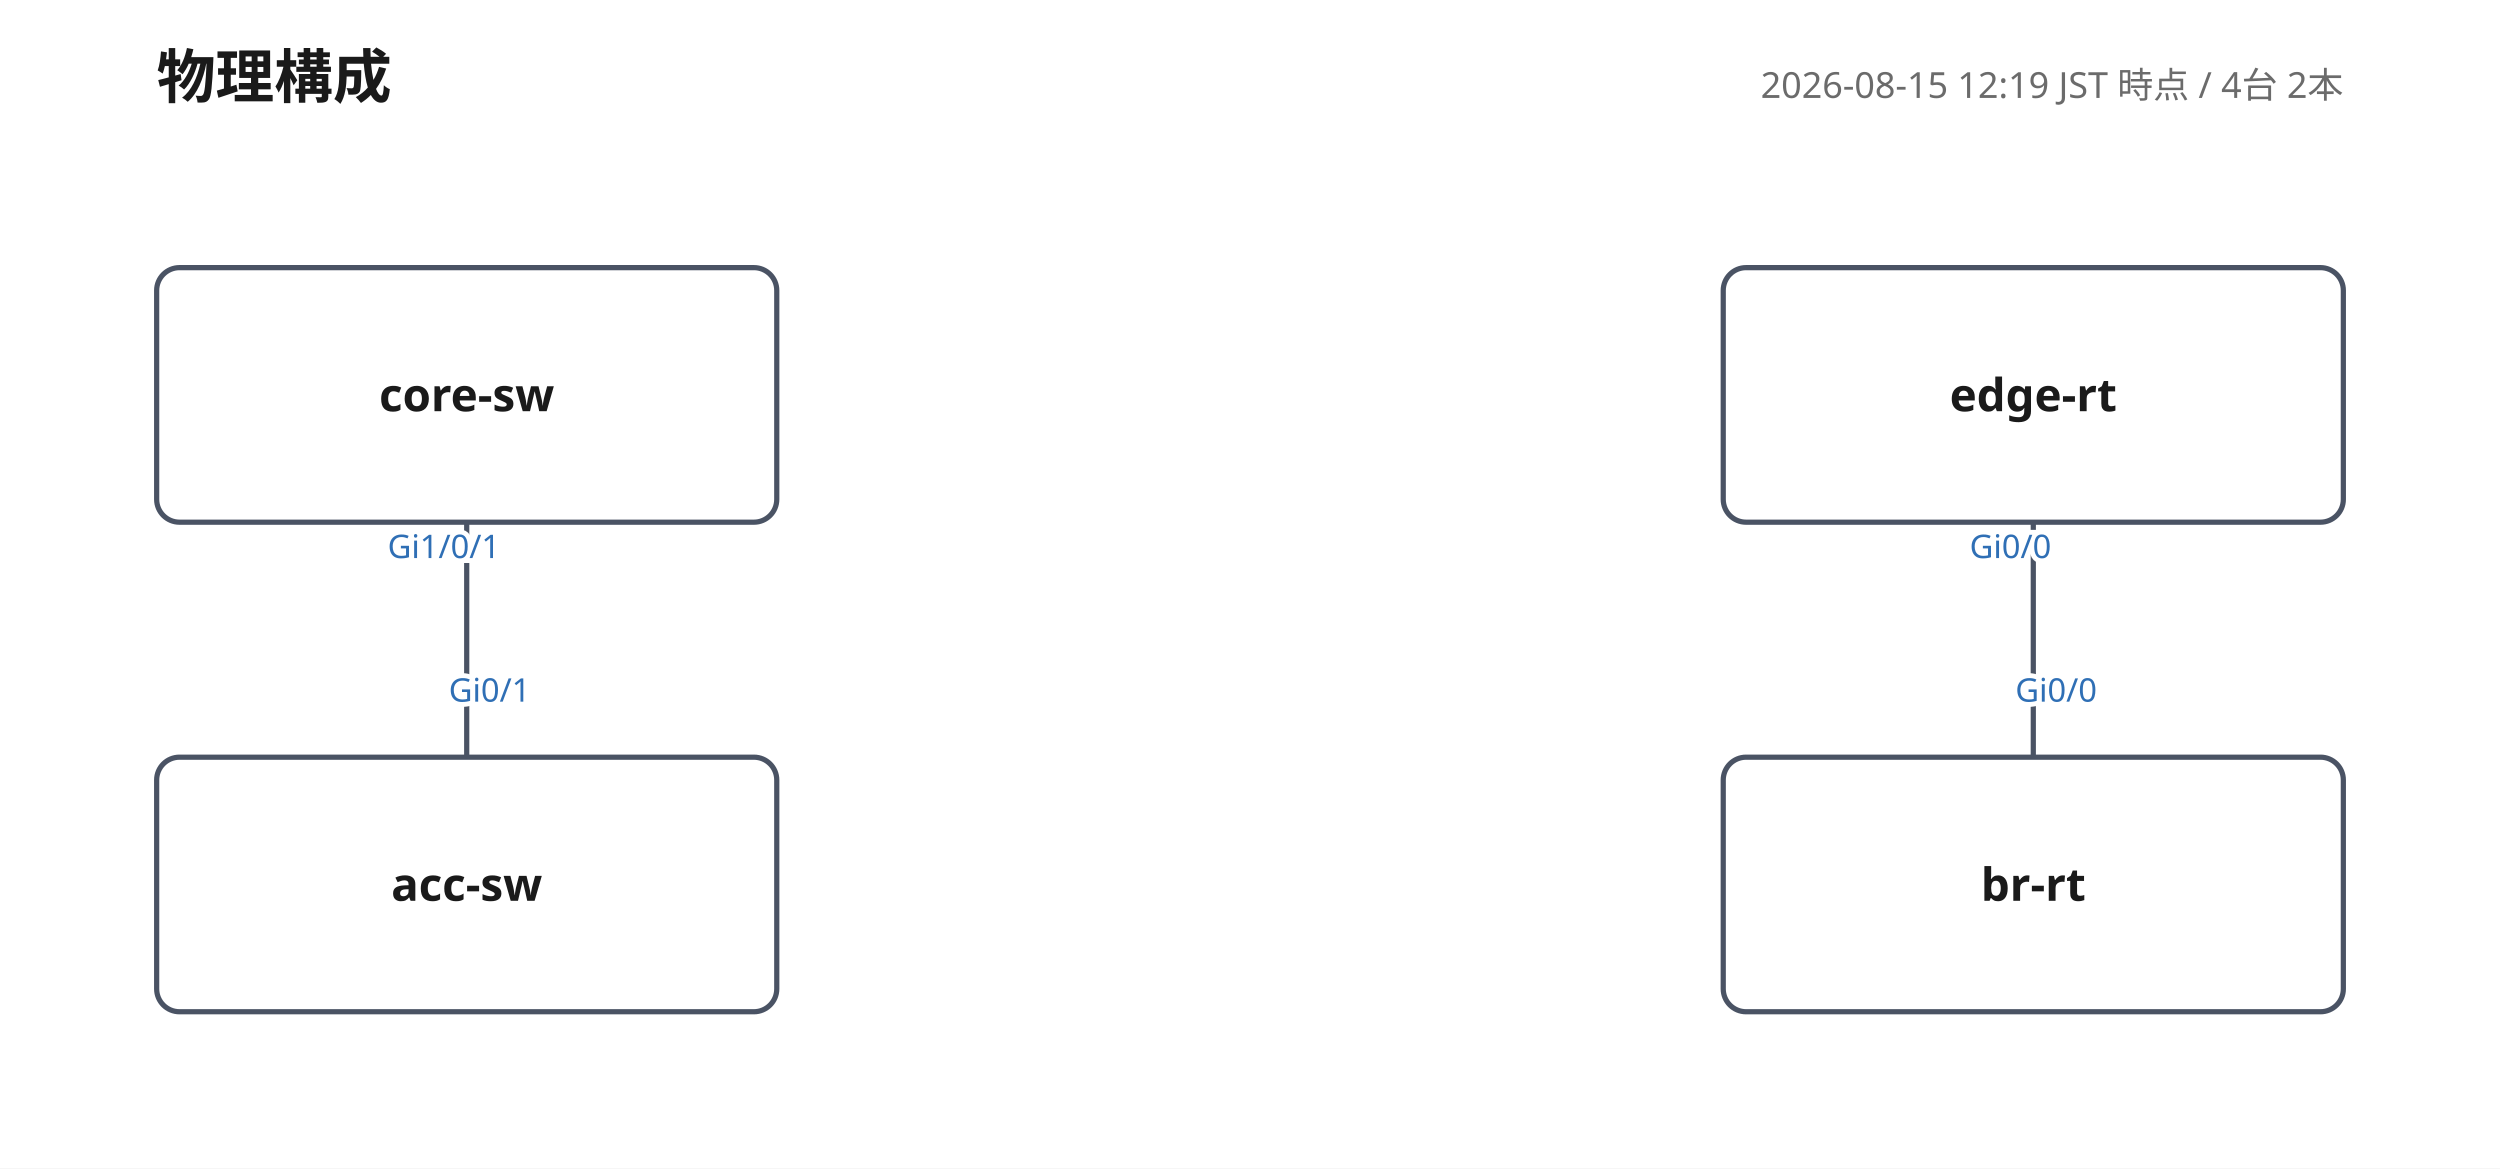
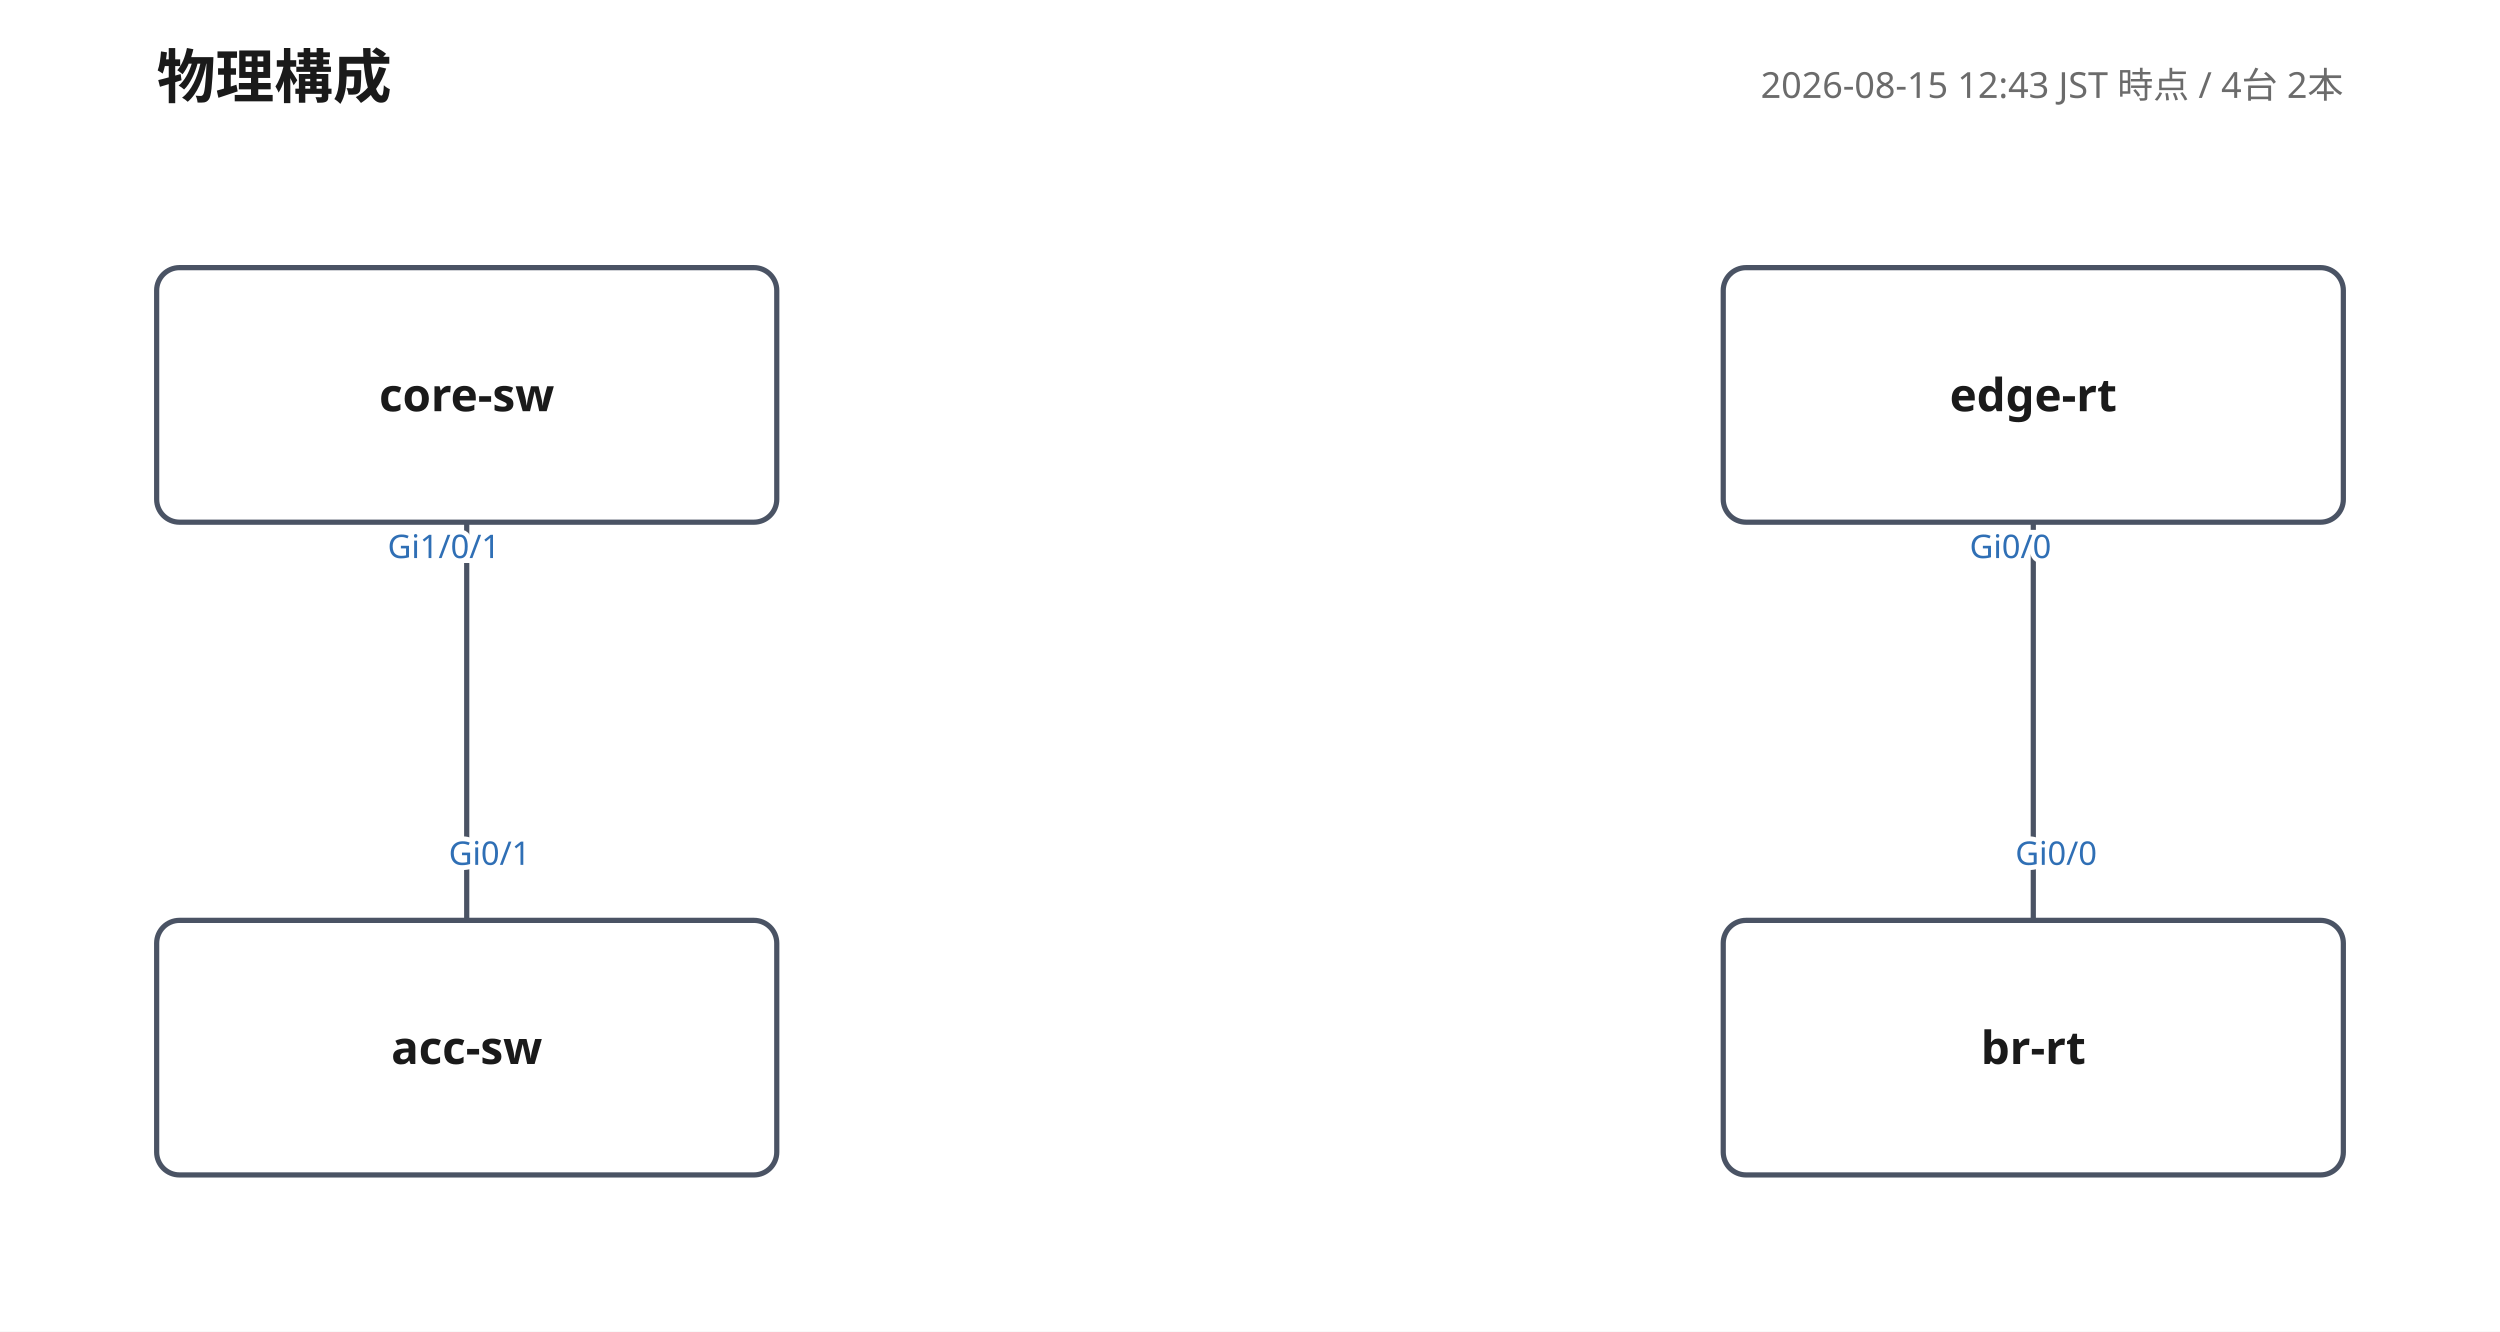
- <svg xmlns="http://www.w3.org/2000/svg" width="766" height="358" viewBox="0 0 766 358" font-family="'Yu Gothic', 'Hiragino Kaku Gothic ProN', Meiryo, 'Noto Sans JP', sans-serif">
+ <svg xmlns="http://www.w3.org/2000/svg" width="766" height="408" viewBox="0 0 766 408" font-family="'Yu Gothic', 'Hiragino Kaku Gothic ProN', Meiryo, 'Noto Sans JP', sans-serif">
  <rect width="100%" height="100%" fill="#ffffff" />
  <text x="48" y="30" font-size="18" font-weight="700" fill="#1a1a1a">物理構成</text>
-   <text x="718" y="30" font-size="11" fill="#6b6b6b" text-anchor="end">2026-08-15 12:19 JST 時点 / 4台 2本</text>
-   <polyline points="143,160 143,204 143,204 143,232" fill="none" stroke="#4a5364" stroke-width="1.6" />
+   <text x="718" y="30" font-size="11" fill="#6b6b6b" text-anchor="end">2026-08-15 12:43 JST 時点 / 4台 2本</text>
+   <polyline points="143,160 143,282" fill="none" stroke="#4a5364" stroke-width="1.6" />
  <text class="port-label" x="136.0" y="171.0" font-size="10" fill="#2f6fb5" text-anchor="middle" paint-order="stroke" stroke="#ffffff" stroke-width="3">Gi1/0/1</text>
-   <text class="port-label" x="150.0" y="215.0" font-size="10" fill="#2f6fb5" text-anchor="middle" paint-order="stroke" stroke="#ffffff" stroke-width="3">Gi0/1</text>
-   <polyline points="623,160 623,204 623,204 623,232" fill="none" stroke="#4a5364" stroke-width="1.6" />
+   <text class="port-label" x="150.0" y="265.0" font-size="10" fill="#2f6fb5" text-anchor="middle" paint-order="stroke" stroke="#ffffff" stroke-width="3">Gi0/1</text>
+   <polyline points="623,160 623,282" fill="none" stroke="#4a5364" stroke-width="1.6" />
  <text class="port-label" x="616.0" y="171.0" font-size="10" fill="#2f6fb5" text-anchor="middle" paint-order="stroke" stroke="#ffffff" stroke-width="3">Gi0/0</text>
-   <text class="port-label" x="630.0" y="215.0" font-size="10" fill="#2f6fb5" text-anchor="middle" paint-order="stroke" stroke="#ffffff" stroke-width="3">Gi0/0</text>
+   <text class="port-label" x="630.0" y="265.0" font-size="10" fill="#2f6fb5" text-anchor="middle" paint-order="stroke" stroke="#ffffff" stroke-width="3">Gi0/0</text>
  <g>
    <rect x="48" y="82" width="190" height="78" rx="7" fill="#ffffff" stroke="#4a5364" stroke-width="1.6" />
    <text x="143" y="126" font-size="14" font-weight="700" fill="#1a1a1a" text-anchor="middle">core-sw</text>
  </g>
  <g>
-     <rect x="48" y="232" width="190" height="78" rx="7" fill="#ffffff" stroke="#4a5364" stroke-width="1.6" />
-     <text x="143" y="276" font-size="14" font-weight="700" fill="#1a1a1a" text-anchor="middle">acc-sw</text>
+     <rect x="48" y="282" width="190" height="78" rx="7" fill="#ffffff" stroke="#4a5364" stroke-width="1.6" />
+     <text x="143" y="326" font-size="14" font-weight="700" fill="#1a1a1a" text-anchor="middle">acc-sw</text>
  </g>
  <g>
    <rect x="528" y="82" width="190" height="78" rx="7" fill="#ffffff" stroke="#4a5364" stroke-width="1.6" />
    <text x="623" y="126" font-size="14" font-weight="700" fill="#1a1a1a" text-anchor="middle">edge-rt</text>
  </g>
  <g>
-     <rect x="528" y="232" width="190" height="78" rx="7" fill="#ffffff" stroke="#4a5364" stroke-width="1.6" />
-     <text x="623" y="276" font-size="14" font-weight="700" fill="#1a1a1a" text-anchor="middle">br-rt</text>
+     <rect x="528" y="282" width="190" height="78" rx="7" fill="#ffffff" stroke="#4a5364" stroke-width="1.6" />
+     <text x="623" y="326" font-size="14" font-weight="700" fill="#1a1a1a" text-anchor="middle">br-rt</text>
  </g>
</svg>
